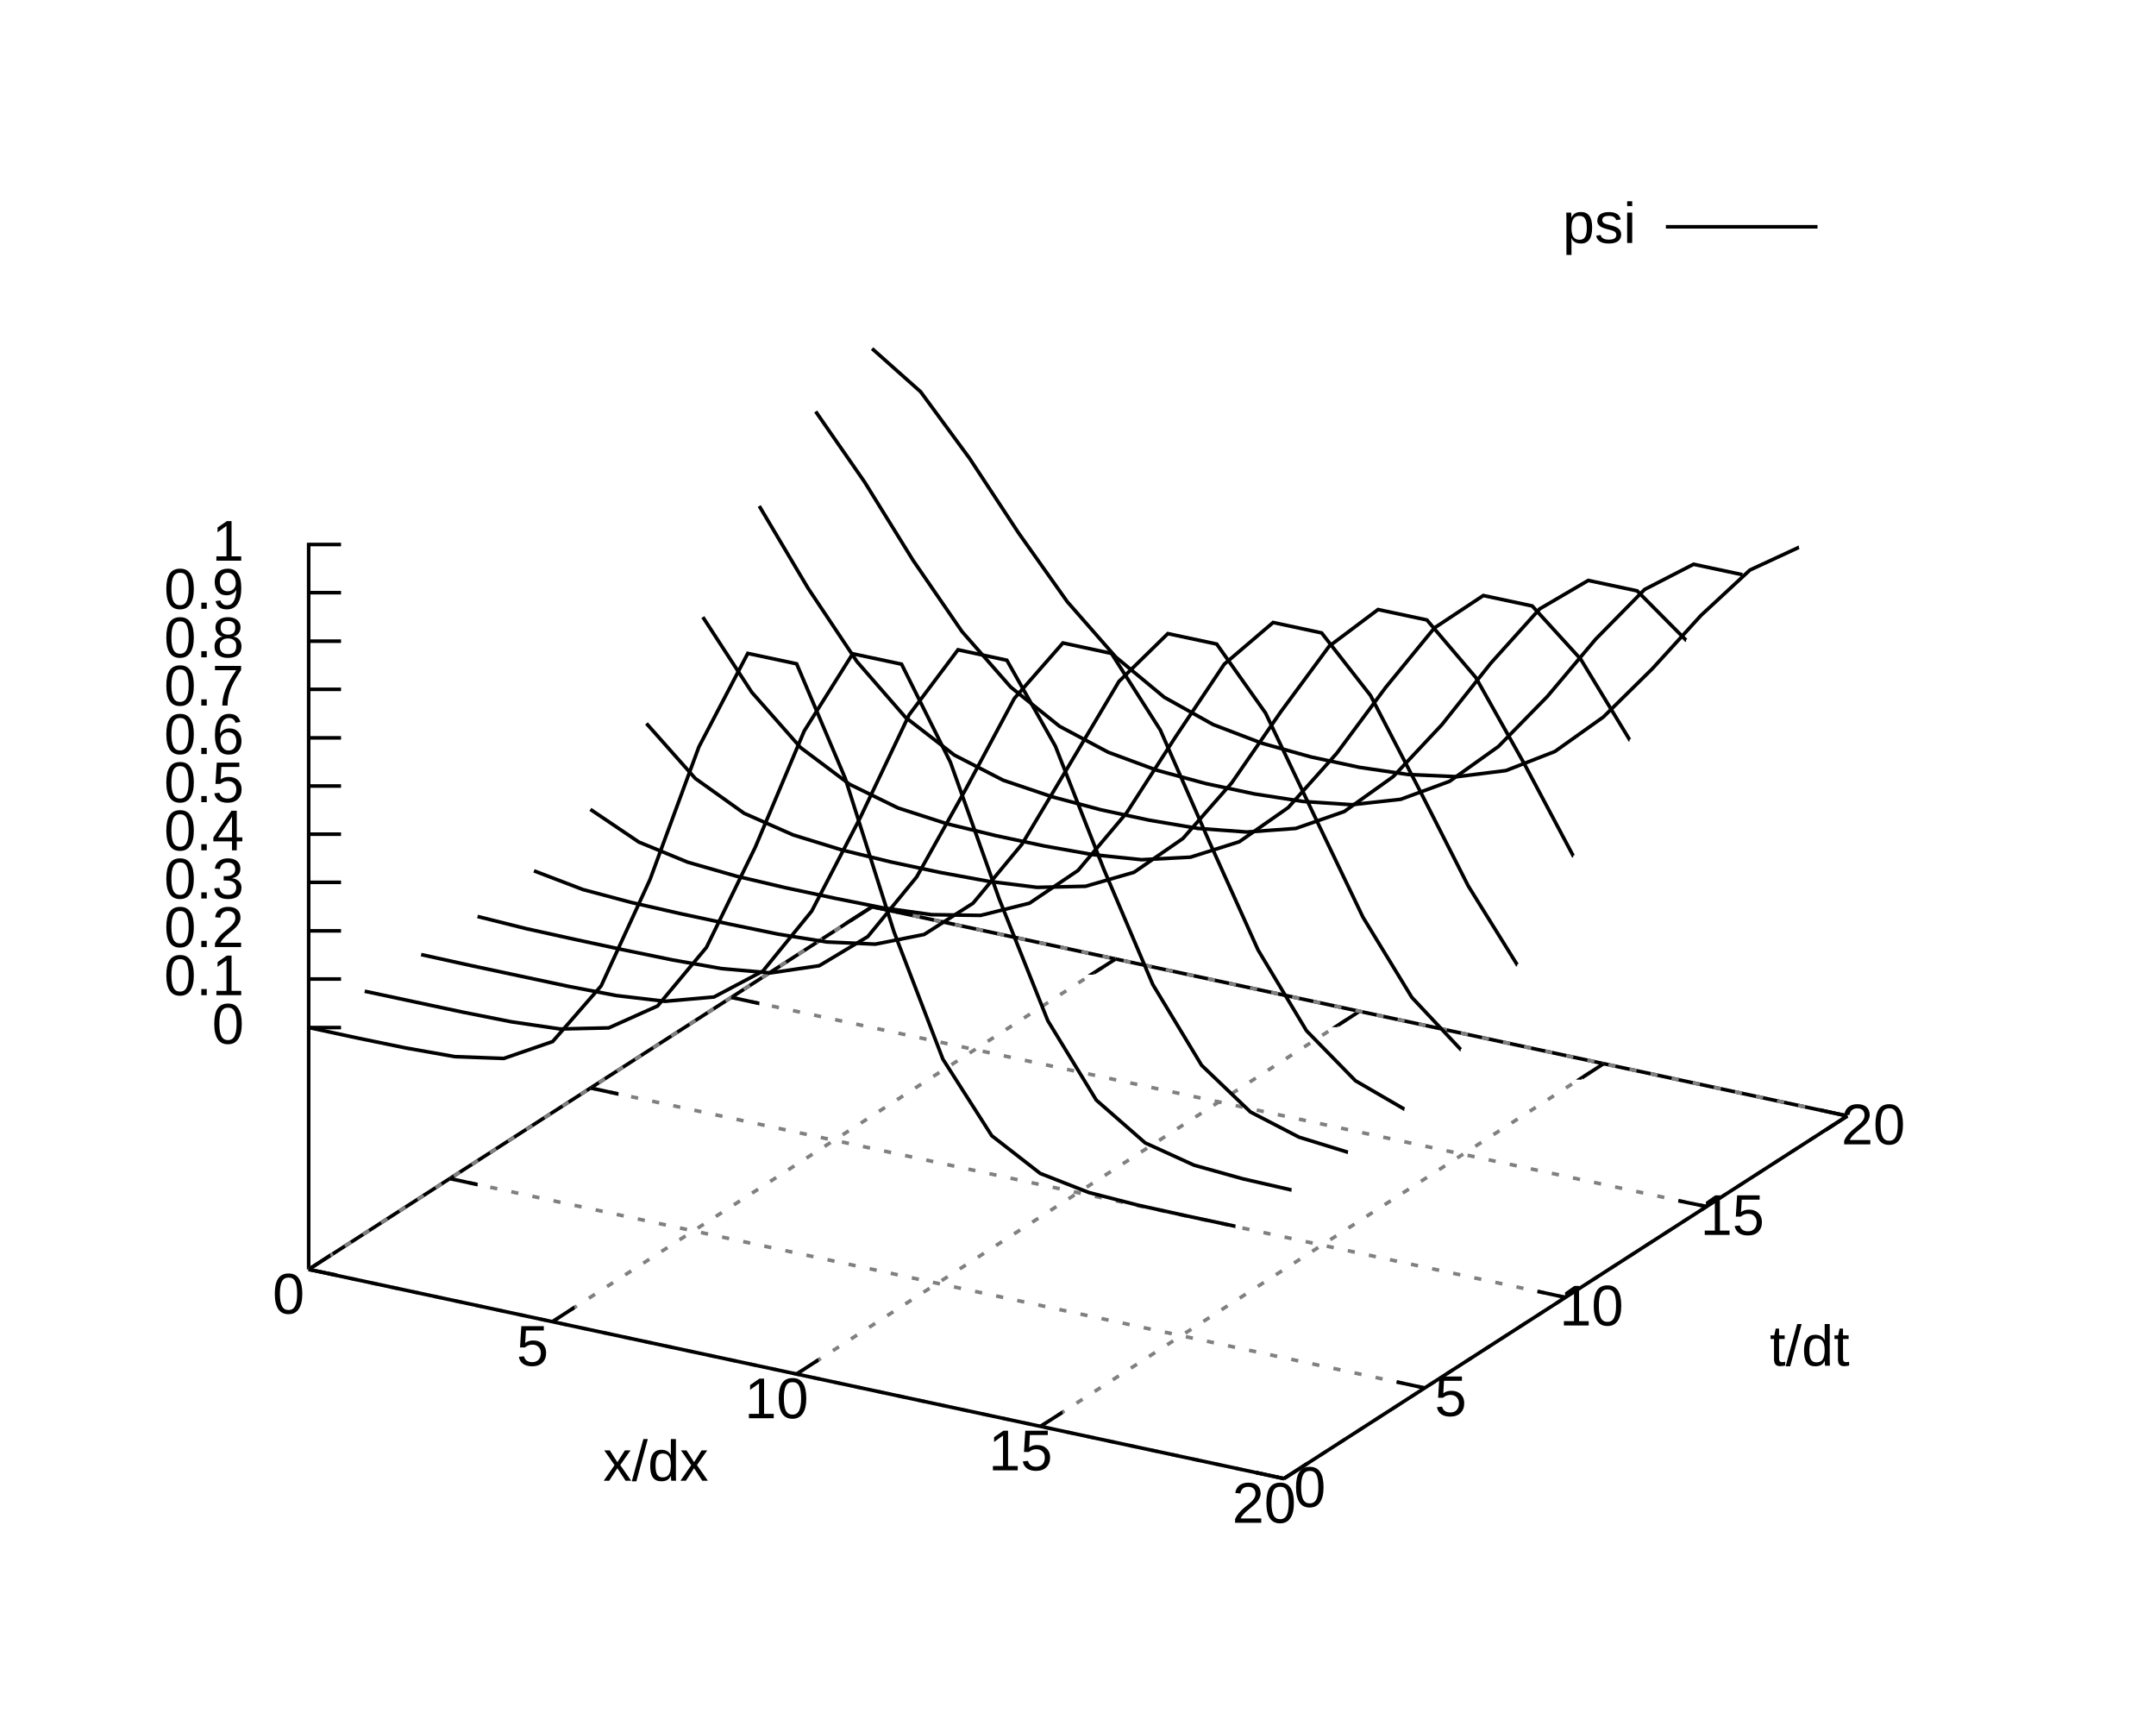
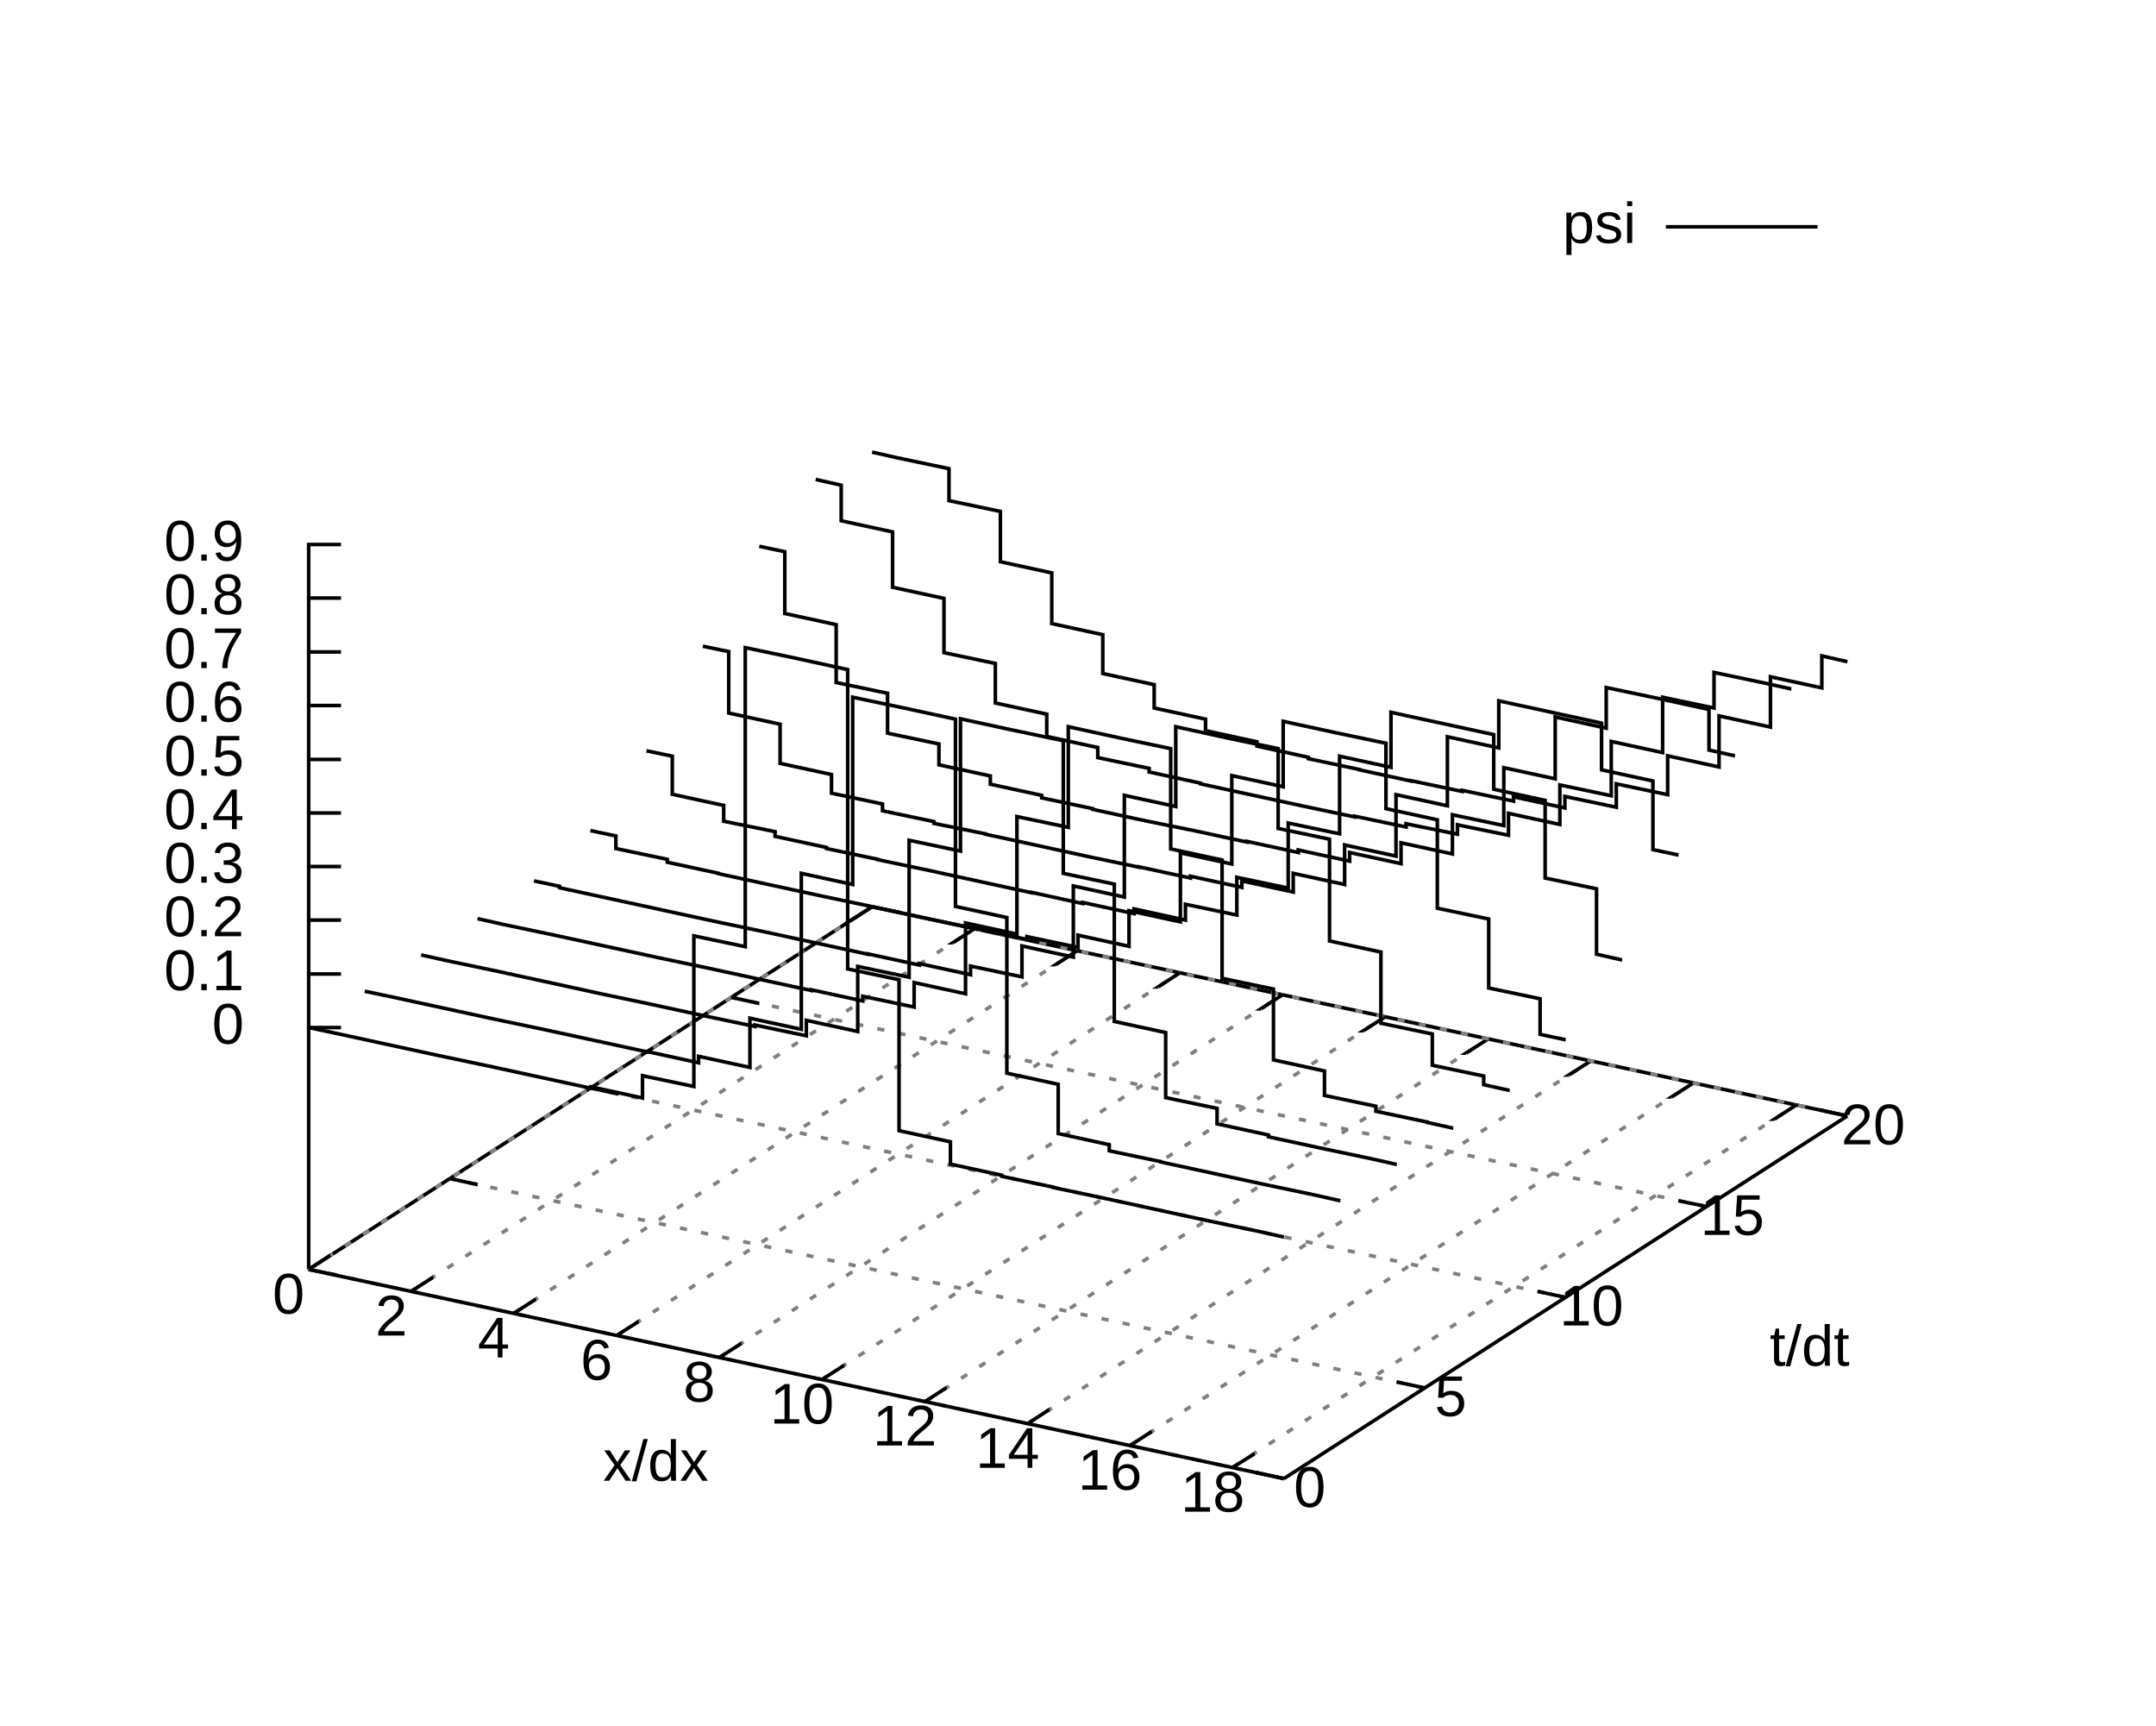
<svg xmlns="http://www.w3.org/2000/svg" xmlns:xlink="http://www.w3.org/1999/xlink" viewBox="0 0 600 480">
  <g id="gnuplot_canvas">
    <rect x="0" y="0" width="600" height="480" fill="none" />
    <defs>
      <circle id="gpDot" r="0.5" stroke-width="0.5" />
      <path id="gpPt0" stroke-width="0.222" stroke="currentColor" d="M-1,0 h2 M0,-1 v2" />
      <path id="gpPt1" stroke-width="0.222" stroke="currentColor" d="M-1,-1 L1,1 M1,-1 L-1,1" />
      <path id="gpPt2" stroke-width="0.222" stroke="currentColor" d="M-1,0 L1,0 M0,-1 L0,1 M-1,-1 L1,1 M-1,1 L1,-1" />
      <rect id="gpPt3" stroke-width="0.222" stroke="currentColor" x="-1" y="-1" width="2" height="2" />
      <rect id="gpPt4" stroke-width="0.222" stroke="currentColor" fill="currentColor" x="-1" y="-1" width="2" height="2" />
      <circle id="gpPt5" stroke-width="0.222" stroke="currentColor" cx="0" cy="0" r="1" />
      <use xlink:href="#gpPt5" id="gpPt6" fill="currentColor" stroke="none" />
      <path id="gpPt7" stroke-width="0.222" stroke="currentColor" d="M0,-1.33 L-1.33,0.67 L1.33,0.67 z" />
      <use xlink:href="#gpPt7" id="gpPt8" fill="currentColor" stroke="none" />
      <use xlink:href="#gpPt7" id="gpPt9" stroke="currentColor" transform="rotate(180)" />
      <use xlink:href="#gpPt9" id="gpPt10" fill="currentColor" stroke="none" />
      <use xlink:href="#gpPt3" id="gpPt11" stroke="currentColor" transform="rotate(45)" />
      <use xlink:href="#gpPt11" id="gpPt12" fill="currentColor" stroke="none" />
    </defs>
    <g style="fill:none; color:white; stroke:currentColor; stroke-width:1.00; stroke-linecap:butt; stroke-linejoin:miter">
</g>
    <g style="fill:none; color:black; stroke:currentColor; stroke-width:1.00; stroke-linecap:butt; stroke-linejoin:miter">
      <path stroke="black" d="M85.9,353.2 L242.7,252.3 M514.1,310.5 L242.7,252.3 M85.9,353.2 L85.9,151.5  h0.01" />
    </g>
    <g style="fill:none; color:gray; stroke:currentColor; stroke-width:1.00; stroke-linecap:butt; stroke-linejoin:miter">
      <path stroke="gray" stroke-dasharray=" 2,4" class="gridline" d="M85.9,353.2 L242.7,252.3  h0.01" />
    </g>
    <g style="fill:none; color:black; stroke:currentColor; stroke-width:1.00; stroke-linecap:butt; stroke-linejoin:miter">
      <path stroke="black" d="M85.9,353.2 L91.9,349.3  h0.01" />
      <g transform="translate(80.3,365.5)" style="stroke:none; fill:black; font-family:Arial; font-size:12.00pt; text-anchor:middle">
        <text> 0</text>
      </g>
      <path stroke="black" d="M242.7,252.3 L236.6,256.2  h0.01" />
    </g>
    <g style="fill:none; color:gray; stroke:currentColor; stroke-width:1.00; stroke-linecap:butt; stroke-linejoin:miter">
-       <path stroke="gray" stroke-dasharray=" 2,4" class="gridline" d="M153.8,367.7 L310.5,266.8  h0.01" />
-     </g>
-     <g style="fill:none; color:black; stroke:currentColor; stroke-width:1.00; stroke-linecap:butt; stroke-linejoin:miter">
-       <path stroke="black" d="M153.8,367.7 L159.8,363.8  h0.01" />
-       <g transform="translate(148.2,380.0)" style="stroke:none; fill:black; font-family:Arial; font-size:12.00pt; text-anchor:middle">
-         <text> 5</text>
-       </g>
-       <path stroke="black" d="M310.5,266.8 L304.4,270.7  h0.01" />
-     </g>
-     <g style="fill:none; color:gray; stroke:currentColor; stroke-width:1.00; stroke-linecap:butt; stroke-linejoin:miter">
-       <path stroke="gray" stroke-dasharray=" 2,4" class="gridline" d="M221.7,382.3 L378.3,281.4  h0.01" />
-     </g>
-     <g style="fill:none; color:black; stroke:currentColor; stroke-width:1.00; stroke-linecap:butt; stroke-linejoin:miter">
-       <path stroke="black" d="M221.7,382.3 L227.7,378.4  h0.01" />
-       <g transform="translate(216.1,394.6)" style="stroke:none; fill:black; font-family:Arial; font-size:12.00pt; text-anchor:middle">
+       <path stroke="gray" stroke-dasharray=" 2,4" class="gridline" d="M114.4,359.3 L271.2,258.4  h0.01" />
+     </g>
+     <g style="fill:none; color:black; stroke:currentColor; stroke-width:1.00; stroke-linecap:butt; stroke-linejoin:miter">
+       <path stroke="black" d="M114.4,359.3 L120.5,355.4  h0.01" />
+       <g transform="translate(108.9,371.6)" style="stroke:none; fill:black; font-family:Arial; font-size:12.00pt; text-anchor:middle">
+         <text> 2</text>
+       </g>
+       <path stroke="black" d="M271.2,258.4 L265.2,262.3  h0.01" />
+     </g>
+     <g style="fill:none; color:gray; stroke:currentColor; stroke-width:1.00; stroke-linecap:butt; stroke-linejoin:miter">
+       <path stroke="gray" stroke-dasharray=" 2,4" class="gridline" d="M143.0,365.4 L299.8,264.5  h0.01" />
+     </g>
+     <g style="fill:none; color:black; stroke:currentColor; stroke-width:1.00; stroke-linecap:butt; stroke-linejoin:miter">
+       <path stroke="black" d="M143.0,365.4 L149.1,361.5  h0.01" />
+       <g transform="translate(137.4,377.7)" style="stroke:none; fill:black; font-family:Arial; font-size:12.00pt; text-anchor:middle">
+         <text> 4</text>
+       </g>
+       <path stroke="black" d="M299.8,264.5 L293.8,268.4  h0.01" />
+     </g>
+     <g style="fill:none; color:gray; stroke:currentColor; stroke-width:1.00; stroke-linecap:butt; stroke-linejoin:miter">
+       <path stroke="gray" stroke-dasharray=" 2,4" class="gridline" d="M171.6,371.6 L328.3,270.7  h0.01" />
+     </g>
+     <g style="fill:none; color:black; stroke:currentColor; stroke-width:1.00; stroke-linecap:butt; stroke-linejoin:miter">
+       <path stroke="black" d="M171.6,371.6 L177.7,367.7  h0.01" />
+       <g transform="translate(166.0,383.9)" style="stroke:none; fill:black; font-family:Arial; font-size:12.00pt; text-anchor:middle">
+         <text> 6</text>
+       </g>
+       <path stroke="black" d="M328.3,270.7 L322.3,274.6  h0.01" />
+     </g>
+     <g style="fill:none; color:gray; stroke:currentColor; stroke-width:1.00; stroke-linecap:butt; stroke-linejoin:miter">
+       <path stroke="gray" stroke-dasharray=" 2,4" class="gridline" d="M200.2,377.7 L356.9,276.8  h0.01" />
+     </g>
+     <g style="fill:none; color:black; stroke:currentColor; stroke-width:1.00; stroke-linecap:butt; stroke-linejoin:miter">
+       <path stroke="black" d="M200.2,377.7 L206.3,373.8  h0.01" />
+       <g transform="translate(194.6,390.0)" style="stroke:none; fill:black; font-family:Arial; font-size:12.00pt; text-anchor:middle">
+         <text> 8</text>
+       </g>
+       <path stroke="black" d="M356.9,276.8 L350.9,280.7  h0.01" />
+     </g>
+     <g style="fill:none; color:gray; stroke:currentColor; stroke-width:1.00; stroke-linecap:butt; stroke-linejoin:miter">
+       <path stroke="gray" stroke-dasharray=" 2,4" class="gridline" d="M228.8,383.8 L385.5,282.9  h0.01" />
+     </g>
+     <g style="fill:none; color:black; stroke:currentColor; stroke-width:1.00; stroke-linecap:butt; stroke-linejoin:miter">
+       <path stroke="black" d="M228.8,383.8 L234.9,379.9  h0.01" />
+       <g transform="translate(223.2,396.1)" style="stroke:none; fill:black; font-family:Arial; font-size:12.00pt; text-anchor:middle">
        <text> 10</text>
      </g>
-       <path stroke="black" d="M378.3,281.4 L372.3,285.3  h0.01" />
-     </g>
-     <g style="fill:none; color:gray; stroke:currentColor; stroke-width:1.00; stroke-linecap:butt; stroke-linejoin:miter">
-       <path stroke="gray" stroke-dasharray=" 2,4" class="gridline" d="M289.5,396.9 L446.2,296.0  h0.01" />
-     </g>
-     <g style="fill:none; color:black; stroke:currentColor; stroke-width:1.00; stroke-linecap:butt; stroke-linejoin:miter">
-       <path stroke="black" d="M289.5,396.9 L295.6,393.0  h0.01" />
-       <g transform="translate(284.0,409.1)" style="stroke:none; fill:black; font-family:Arial; font-size:12.00pt; text-anchor:middle">
-         <text> 15</text>
-       </g>
-       <path stroke="black" d="M446.2,296.0 L440.2,299.9  h0.01" />
-     </g>
-     <g style="fill:none; color:gray; stroke:currentColor; stroke-width:1.00; stroke-linecap:butt; stroke-linejoin:miter">
-       <path stroke="gray" stroke-dasharray=" 2,4" class="gridline" d="M357.3,411.4 L514.1,310.5  h0.01" />
-     </g>
-     <g style="fill:none; color:black; stroke:currentColor; stroke-width:1.00; stroke-linecap:butt; stroke-linejoin:miter">
-       <path stroke="black" d="M357.3,411.4 L363.4,407.5  h0.01" />
-       <g transform="translate(351.8,423.7)" style="stroke:none; fill:black; font-family:Arial; font-size:12.00pt; text-anchor:middle">
-         <text> 20</text>
-       </g>
-       <path stroke="black" d="M514.1,310.5 L508.1,314.4  h0.01" />
+       <path stroke="black" d="M385.5,282.9 L379.4,286.8  h0.01" />
+     </g>
+     <g style="fill:none; color:gray; stroke:currentColor; stroke-width:1.00; stroke-linecap:butt; stroke-linejoin:miter">
+       <path stroke="gray" stroke-dasharray=" 2,4" class="gridline" d="M257.4,390.0 L414.1,289.1  h0.01" />
+     </g>
+     <g style="fill:none; color:black; stroke:currentColor; stroke-width:1.00; stroke-linecap:butt; stroke-linejoin:miter">
+       <path stroke="black" d="M257.4,390.0 L263.4,386.1  h0.01" />
+       <g transform="translate(251.8,402.2)" style="stroke:none; fill:black; font-family:Arial; font-size:12.00pt; text-anchor:middle">
+         <text> 12</text>
+       </g>
+       <path stroke="black" d="M414.1,289.1 L408.0,293.0  h0.01" />
+     </g>
+     <g style="fill:none; color:gray; stroke:currentColor; stroke-width:1.00; stroke-linecap:butt; stroke-linejoin:miter">
+       <path stroke="gray" stroke-dasharray=" 2,4" class="gridline" d="M286.0,396.1 L442.7,295.2  h0.01" />
+     </g>
+     <g style="fill:none; color:black; stroke:currentColor; stroke-width:1.00; stroke-linecap:butt; stroke-linejoin:miter">
+       <path stroke="black" d="M286.0,396.1 L292.0,392.2  h0.01" />
+       <g transform="translate(280.4,408.4)" style="stroke:none; fill:black; font-family:Arial; font-size:12.00pt; text-anchor:middle">
+         <text> 14</text>
+       </g>
+       <path stroke="black" d="M442.7,295.2 L436.6,299.1  h0.01" />
+     </g>
+     <g style="fill:none; color:gray; stroke:currentColor; stroke-width:1.00; stroke-linecap:butt; stroke-linejoin:miter">
+       <path stroke="gray" stroke-dasharray=" 2,4" class="gridline" d="M314.5,402.2 L471.3,301.3  h0.01" />
+     </g>
+     <g style="fill:none; color:black; stroke:currentColor; stroke-width:1.00; stroke-linecap:butt; stroke-linejoin:miter">
+       <path stroke="black" d="M314.5,402.2 L320.5,398.3  h0.01" />
+       <g transform="translate(308.9,414.5)" style="stroke:none; fill:black; font-family:Arial; font-size:12.00pt; text-anchor:middle">
+         <text> 16</text>
+       </g>
+       <path stroke="black" d="M471.3,301.3 L465.2,305.2  h0.01" />
+     </g>
+     <g style="fill:none; color:gray; stroke:currentColor; stroke-width:1.00; stroke-linecap:butt; stroke-linejoin:miter">
+       <path stroke="gray" stroke-dasharray=" 2,4" class="gridline" d="M343.0,408.3 L499.8,307.5  h0.01" />
+     </g>
+     <g style="fill:none; color:black; stroke:currentColor; stroke-width:1.00; stroke-linecap:butt; stroke-linejoin:miter">
+       <path stroke="black" d="M343.0,408.3 L349.1,404.5  h0.01" />
+       <g transform="translate(337.5,420.6)" style="stroke:none; fill:black; font-family:Arial; font-size:12.00pt; text-anchor:middle">
+         <text> 18</text>
+       </g>
+       <path stroke="black" d="M499.8,307.5 L493.8,311.4  h0.01" />
    </g>
    <g style="fill:none; color:gray; stroke:currentColor; stroke-width:1.00; stroke-linecap:butt; stroke-linejoin:miter">
      <path stroke="gray" stroke-dasharray=" 2,4" class="gridline" d="M357.3,411.4 L85.9,353.2  h0.01" />
    </g>
    <g style="fill:none; color:black; stroke:currentColor; stroke-width:1.00; stroke-linecap:butt; stroke-linejoin:miter">
      <path stroke="black" d="M357.3,411.4 L349.5,409.7  h0.01" />
      <g transform="translate(364.5,419.3)" style="stroke:none; fill:black; font-family:Arial; font-size:12.00pt; text-anchor:middle">
        <text> 0</text>
      </g>
      <path stroke="black" d="M85.9,353.2 L93.7,354.8  h0.01" />
    </g>
    <g style="fill:none; color:gray; stroke:currentColor; stroke-width:1.00; stroke-linecap:butt; stroke-linejoin:miter">
      <path stroke="gray" stroke-dasharray=" 2,4" class="gridline" d="M396.5,386.2 L125.1,327.9  h0.01" />
    </g>
    <g style="fill:none; color:black; stroke:currentColor; stroke-width:1.00; stroke-linecap:butt; stroke-linejoin:miter">
      <path stroke="black" d="M396.5,386.2 L388.7,384.5  h0.01" />
      <g transform="translate(403.7,394.0)" style="stroke:none; fill:black; font-family:Arial; font-size:12.00pt; text-anchor:middle">
        <text> 5</text>
      </g>
      <path stroke="black" d="M125.1,327.9 L132.9,329.6  h0.01" />
    </g>
    <g style="fill:none; color:gray; stroke:currentColor; stroke-width:1.00; stroke-linecap:butt; stroke-linejoin:miter">
      <path stroke="gray" stroke-dasharray=" 2,4" class="gridline" d="M435.7,361.0 L164.3,302.7  h0.01" />
    </g>
    <g style="fill:none; color:black; stroke:currentColor; stroke-width:1.00; stroke-linecap:butt; stroke-linejoin:miter">
      <path stroke="black" d="M435.7,361.0 L427.9,359.3  h0.01" />
      <g transform="translate(442.9,368.8)" style="stroke:none; fill:black; font-family:Arial; font-size:12.00pt; text-anchor:middle">
        <text> 10</text>
      </g>
      <path stroke="black" d="M164.3,302.7 L172.1,304.4  h0.01" />
    </g>
    <g style="fill:none; color:gray; stroke:currentColor; stroke-width:1.00; stroke-linecap:butt; stroke-linejoin:miter">
      <path stroke="gray" stroke-dasharray=" 2,4" class="gridline" d="M474.9,335.7 L203.5,277.5  h0.01" />
    </g>
    <g style="fill:none; color:black; stroke:currentColor; stroke-width:1.00; stroke-linecap:butt; stroke-linejoin:miter">
      <path stroke="black" d="M474.9,335.7 L467.1,334.1  h0.01" />
      <g transform="translate(482.1,343.6)" style="stroke:none; fill:black; font-family:Arial; font-size:12.00pt; text-anchor:middle">
        <text> 15</text>
      </g>
      <path stroke="black" d="M203.5,277.5 L211.3,279.2  h0.01" />
    </g>
    <g style="fill:none; color:gray; stroke:currentColor; stroke-width:1.00; stroke-linecap:butt; stroke-linejoin:miter">
      <path stroke="gray" stroke-dasharray=" 2,4" class="gridline" d="M514.1,310.5 L242.7,252.3  h0.01" />
    </g>
    <g style="fill:none; color:black; stroke:currentColor; stroke-width:1.00; stroke-linecap:butt; stroke-linejoin:miter">
      <path stroke="black" d="M514.1,310.5 L506.3,308.8  h0.01" />
      <g transform="translate(521.3,318.4)" style="stroke:none; fill:black; font-family:Arial; font-size:12.00pt; text-anchor:middle">
        <text> 20</text>
      </g>
      <path stroke="black" d="M242.7,252.3 L250.5,253.9 M85.9,285.9 L94.9,285.9  h0.01" />
      <g transform="translate(67.9,290.4)" style="stroke:none; fill:black; font-family:Arial; font-size:12.00pt; text-anchor:end">
        <text> 0</text>
      </g>
-       <path stroke="black" d="M85.9,272.4 L94.9,272.4  h0.01" />
-       <g transform="translate(67.9,276.9)" style="stroke:none; fill:black; font-family:Arial; font-size:12.00pt; text-anchor:end">
+       <path stroke="black" d="M85.9,271.0 L94.9,271.0  h0.01" />
+       <g transform="translate(67.9,275.5)" style="stroke:none; fill:black; font-family:Arial; font-size:12.00pt; text-anchor:end">
        <text> 0.1</text>
      </g>
-       <path stroke="black" d="M85.9,259.0 L94.9,259.0  h0.01" />
-       <g transform="translate(67.9,263.5)" style="stroke:none; fill:black; font-family:Arial; font-size:12.00pt; text-anchor:end">
+       <path stroke="black" d="M85.9,256.0 L94.9,256.0  h0.01" />
+       <g transform="translate(67.9,260.5)" style="stroke:none; fill:black; font-family:Arial; font-size:12.00pt; text-anchor:end">
        <text> 0.2</text>
      </g>
-       <path stroke="black" d="M85.9,245.5 L94.9,245.5  h0.01" />
-       <g transform="translate(67.9,250.0)" style="stroke:none; fill:black; font-family:Arial; font-size:12.00pt; text-anchor:end">
+       <path stroke="black" d="M85.9,241.1 L94.9,241.1  h0.01" />
+       <g transform="translate(67.9,245.6)" style="stroke:none; fill:black; font-family:Arial; font-size:12.00pt; text-anchor:end">
        <text> 0.3</text>
      </g>
-       <path stroke="black" d="M85.9,232.1 L94.9,232.1  h0.01" />
-       <g transform="translate(67.9,236.6)" style="stroke:none; fill:black; font-family:Arial; font-size:12.00pt; text-anchor:end">
+       <path stroke="black" d="M85.9,226.2 L94.9,226.2  h0.01" />
+       <g transform="translate(67.9,230.7)" style="stroke:none; fill:black; font-family:Arial; font-size:12.00pt; text-anchor:end">
        <text> 0.4</text>
      </g>
-       <path stroke="black" d="M85.9,218.7 L94.9,218.7  h0.01" />
-       <g transform="translate(67.9,223.2)" style="stroke:none; fill:black; font-family:Arial; font-size:12.00pt; text-anchor:end">
+       <path stroke="black" d="M85.9,211.3 L94.9,211.3  h0.01" />
+       <g transform="translate(67.9,215.8)" style="stroke:none; fill:black; font-family:Arial; font-size:12.00pt; text-anchor:end">
        <text> 0.5</text>
      </g>
-       <path stroke="black" d="M85.9,205.3 L94.9,205.3  h0.01" />
-       <g transform="translate(67.9,209.8)" style="stroke:none; fill:black; font-family:Arial; font-size:12.00pt; text-anchor:end">
+       <path stroke="black" d="M85.9,196.3 L94.9,196.3  h0.01" />
+       <g transform="translate(67.9,200.8)" style="stroke:none; fill:black; font-family:Arial; font-size:12.00pt; text-anchor:end">
        <text> 0.6</text>
      </g>
-       <path stroke="black" d="M85.9,191.8 L94.9,191.8  h0.01" />
-       <g transform="translate(67.9,196.3)" style="stroke:none; fill:black; font-family:Arial; font-size:12.00pt; text-anchor:end">
+       <path stroke="black" d="M85.9,181.4 L94.9,181.4  h0.01" />
+       <g transform="translate(67.9,185.9)" style="stroke:none; fill:black; font-family:Arial; font-size:12.00pt; text-anchor:end">
        <text> 0.7</text>
      </g>
-       <path stroke="black" d="M85.9,178.4 L94.9,178.4  h0.01" />
-       <g transform="translate(67.9,182.9)" style="stroke:none; fill:black; font-family:Arial; font-size:12.00pt; text-anchor:end">
+       <path stroke="black" d="M85.9,166.4 L94.9,166.4  h0.01" />
+       <g transform="translate(67.9,170.9)" style="stroke:none; fill:black; font-family:Arial; font-size:12.00pt; text-anchor:end">
        <text> 0.8</text>
-       </g>
-       <path stroke="black" d="M85.9,164.9 L94.9,164.9  h0.01" />
-       <g transform="translate(67.9,169.4)" style="stroke:none; fill:black; font-family:Arial; font-size:12.00pt; text-anchor:end">
-         <text> 0.9</text>
      </g>
      <path stroke="black" d="M85.9,151.5 L94.9,151.5  h0.01" />
      <g transform="translate(67.9,156.0)" style="stroke:none; fill:black; font-family:Arial; font-size:12.00pt; text-anchor:end">
-         <text> 1</text>
+         <text> 0.9</text>
      </g>
    </g>
    <g id="gnuplot_plot_1">
      <g style="fill:none; color:red; stroke:currentColor; stroke-width:1.00; stroke-linecap:butt; stroke-linejoin:miter">
</g>
    </g>
    <g id="gnuplot_plot_2">
      <g transform="translate(455.3,67.6)" style="stroke:none; fill:black; font-family:Arial; font-size:12.00pt; text-anchor:end">
        <text>psi</text>
      </g>
      <g style="fill:none; color:black; stroke:currentColor; stroke-width:1.00; stroke-linecap:butt; stroke-linejoin:miter">
-         <path stroke="black" d="M463.6,63.1 L505.8,63.1 M85.9,285.9 L99.4,288.8 L113.0,291.6 L126.6,294.0 L140.2,294.5 L153.8,289.8    L167.3,274.3 L180.9,244.7 L194.5,207.8 L208.1,181.8 L221.7,184.7 L235.2,216.5 L248.8,259.3 L262.4,294.7    L276.0,316.0 L289.5,326.5 L303.0,331.8 L316.6,335.3 L330.2,338.3 L343.8,341.2  h0.01" />
+         <path stroke="black" d="M463.6,63.1 L505.8,63.1 M85.9,285.9 L93.0,287.4 L107.3,290.5 L121.6,293.6 L135.9,296.6 L150.2,299.7    L164.5,302.8 L164.5,302.4 L178.8,305.5 L178.8,299.3 L193.1,302.3 L193.1,260.4 L207.4,263.4 L207.4,180.2    L221.7,183.2 L235.9,186.3 L235.9,269.6 L250.2,272.6 L250.2,314.6 L264.5,317.7 L264.5,323.9 L278.8,327.0    L278.8,327.3 L293.1,330.3 L293.1,330.4 L307.3,333.4 L321.6,336.5 L335.9,339.6 L350.2,342.6 L357.3,344.2     h0.01" />
      </g>
    </g>
    <g id="gnuplot_plot_3">
      <g style="fill:none; color:black; stroke:currentColor; stroke-width:1.00; stroke-linecap:butt; stroke-linejoin:miter">
-         <path stroke="black" d="M101.5,275.8 L115.1,278.7 L128.7,281.6 L142.3,284.3 L155.9,286.3 L169.4,286.0 L183.0,279.9 L196.6,263.6    L210.2,235.7 L223.8,203.4 L237.3,181.9 L250.9,184.8 L264.5,212.1 L278.1,250.2 L291.6,284.0 L305.1,306.1    L318.7,318.0 L332.3,324.2 L345.9,328.0 L359.4,331.1  h0.01" />
+         <path stroke="black" d="M101.5,275.8 L108.7,277.3 L123.0,280.4 L137.3,283.5 L151.6,286.5 L165.9,289.6 L180.2,292.7 L180.2,292.6    L194.4,295.7 L194.4,293.9 L208.7,297.0 L208.7,283.3 L223.0,286.4 L223.0,243.0 L237.3,246.1 L237.3,194.0    L251.6,197.0 L265.9,200.1 L265.9,252.2 L280.2,255.3 L280.2,298.6 L294.5,301.7 L294.5,315.4 L308.7,318.5    L308.7,320.2 L323.0,323.2 L323.0,323.3 L337.3,326.4 L351.6,329.5 L365.9,332.5 L373.0,334.1  h0.01" />
      </g>
    </g>
    <g id="gnuplot_plot_4">
      <g style="fill:none; color:black; stroke:currentColor; stroke-width:1.00; stroke-linecap:butt; stroke-linejoin:miter">
-         <path stroke="black" d="M117.2,265.6 L130.8,268.6 L144.4,271.5 L158.0,274.4 L171.5,277.0 L185.1,278.6 L198.7,277.4 L212.3,270.2    L225.9,253.5 L239.4,227.5 L253.0,198.9 L266.6,180.8 L280.2,183.7 L293.7,207.6 L307.2,241.9 L320.8,273.9    L334.4,296.4 L348.0,309.4 L361.5,316.4 L375.1,320.6  h0.01" />
+         <path stroke="black" d="M117.2,265.7 L124.4,267.3 L138.7,270.3 L153.0,273.4 L167.2,276.5 L181.5,279.5 L195.8,282.6 L210.1,285.6    L210.1,285.2 L224.4,288.2 L224.4,283.9 L238.7,287.0 L238.7,268.9 L253.0,271.9 L253.0,233.8 L267.3,236.8    L267.3,200.0 L281.6,203.1 L295.9,206.1 L295.9,243.0 L310.1,246.0 L310.1,284.2 L324.4,287.3 L324.4,305.4    L338.7,308.4 L338.7,312.7 L353.0,315.8 L353.0,316.3 L367.3,319.4 L381.6,322.4 L388.7,324.0  h0.01" />
      </g>
    </g>
    <g id="gnuplot_plot_5">
      <g style="fill:none; color:black; stroke:currentColor; stroke-width:1.00; stroke-linecap:butt; stroke-linejoin:miter">
-         <path stroke="black" d="M132.9,255.0 L146.5,258.4 L160.1,261.4 L173.6,264.3 L187.2,267.1 L200.8,269.5 L214.4,270.7 L228.0,268.7    L241.5,260.6 L255.1,244.0 L268.7,219.7 L282.3,194.3 L295.8,178.9 L309.3,181.8 L322.9,203.1 L336.5,234.1    L350.1,264.3 L363.6,286.8 L377.2,300.7 L390.8,308.6  h0.01" />
+         <path stroke="black" d="M132.9,255.6 L140.0,257.2 L154.3,260.2 L168.6,263.3 L182.9,266.4 L197.2,269.4 L211.5,272.5 L225.8,275.6    L225.8,275.4 L240.1,278.5 L240.1,277.2 L254.4,280.2 L254.4,273.4 L268.7,276.5 L268.7,256.8 L283.0,259.9    L283.0,227.2 L297.3,230.2 L297.3,202.2 L311.5,205.3 L325.8,208.3 L325.8,236.2 L340.1,239.3 L340.1,272.2    L354.4,275.2 L354.4,294.9 L368.6,298.0 L368.6,304.8 L382.9,307.8 L382.9,309.2 L397.2,312.2 L397.2,312.3    L404.4,313.9  h0.01" />
      </g>
    </g>
    <g id="gnuplot_plot_6">
      <g style="fill:none; color:black; stroke:currentColor; stroke-width:1.00; stroke-linecap:butt; stroke-linejoin:miter">
-         <path stroke="black" d="M148.6,242.3 L162.2,247.5 L175.7,251.1 L189.3,254.2 L202.9,257.1 L216.5,259.9 L230.1,262.1 L243.6,262.7    L257.2,260.0 L270.8,251.3 L284.4,234.9 L297.9,212.3 L311.4,189.6 L325.0,176.3 L338.6,179.2 L352.2,198.4    L365.7,226.8 L379.3,255.2 L392.9,277.5 L406.5,292.0  h0.01" />
+         <path stroke="black" d="M148.6,245.1 L155.7,246.6 L155.7,247.0 L170.0,250.1 L184.3,253.2 L198.6,256.3 L212.9,259.3 L227.2,262.4    L241.5,265.5 L241.5,265.4 L255.8,268.5 L255.8,268.1 L270.1,271.2 L270.1,268.8 L284.4,271.8 L284.4,263.2    L298.7,266.3 L298.7,246.5 L312.9,249.6 L312.9,221.3 L327.2,224.4 L327.2,202.2 L341.4,205.3 L355.7,208.3    L355.7,230.5 L370.0,233.5 L370.0,261.8 L384.3,264.9 L384.3,284.7 L398.6,287.7 L398.6,296.4 L412.9,299.4    L412.9,301.8 L420.1,303.4  h0.01" />
      </g>
    </g>
    <g id="gnuplot_plot_7">
      <g style="fill:none; color:black; stroke:currentColor; stroke-width:1.00; stroke-linecap:butt; stroke-linejoin:miter">
-         <path stroke="black" d="M164.3,225.2 L177.8,234.3 L191.4,239.9 L205.0,243.8 L218.6,247.0 L232.2,249.9 L245.7,252.6 L259.3,254.5    L272.9,254.7 L286.5,251.3 L300.0,242.2 L313.5,226.2 L327.1,205.1 L340.7,184.8 L354.3,173.2 L367.8,176.1    L381.4,193.5 L395.0,219.7 L408.6,246.5 L422.2,268.4  h0.01" />
+         <path stroke="black" d="M164.3,231.1 L171.4,232.6 L171.4,236.1 L185.7,239.1 L185.7,239.9 L200.0,243.0 L200.0,243.1 L214.3,246.2    L228.6,249.3 L242.9,252.3 L257.2,255.4 L271.5,258.4 L271.5,258.3 L285.8,261.4 L285.8,260.6 L300.0,263.6    L300.0,260.2 L314.2,263.3 L314.2,253.4 L328.5,256.5 L328.5,237.3 L342.8,240.4 L342.8,215.8 L357.1,218.9    L357.1,200.7 L371.4,203.8 L385.7,206.8 L385.7,225.0 L400.0,228.1 L400.0,252.7 L414.3,255.7 L414.3,274.9    L428.6,277.9 L428.6,287.8 L435.7,289.3  h0.01" />
      </g>
    </g>
    <g id="gnuplot_plot_8">
      <g style="fill:none; color:black; stroke:currentColor; stroke-width:1.00; stroke-linecap:butt; stroke-linejoin:miter">
-         <path stroke="black" d="M179.9,201.3 L193.5,216.6 L207.1,226.3 L220.7,232.3 L234.3,236.5 L247.8,239.8 L261.4,242.7 L275.0,245.2    L288.6,246.9 L302.1,246.6 L315.6,242.7 L329.2,233.3 L342.8,217.8 L356.4,198.1 L369.9,179.8 L383.5,169.6    L397.1,172.5 L410.7,188.5 L424.3,212.7 L437.8,238.1  h0.01" />
+         <path stroke="black" d="M179.9,208.9 L187.1,210.4 L187.1,221.0 L201.4,224.1 L201.4,228.5 L215.7,231.4 L215.7,232.7 L230.0,235.8    L230.0,236.1 L244.3,239.1 L244.3,239.2 L258.6,242.2 L272.8,245.3 L287.1,248.4 L287.1,248.3 L301.3,251.4    L301.3,251.1 L315.6,254.2 L315.6,252.9 L329.9,256.0 L329.9,251.6 L344.2,254.6 L344.2,244.1 L358.5,247.1    L358.5,229.0 L372.8,232.0 L372.8,210.4 L387.1,213.5 L387.1,198.2 L401.4,201.3 L415.7,204.4 L415.7,219.6    L430.0,222.7 L430.0,244.3 L444.3,247.3 L444.3,265.5 L451.4,267.1  h0.01" />
      </g>
    </g>
    <g id="gnuplot_plot_9">
      <g style="fill:none; color:black; stroke:currentColor; stroke-width:1.00; stroke-linecap:butt; stroke-linejoin:miter">
-         <path stroke="black" d="M195.6,171.7 L209.2,192.6 L222.8,208.0 L236.4,218.2 L249.9,224.8 L263.5,229.2 L277.1,232.5 L290.7,235.4    L304.2,237.8 L317.7,239.2 L331.3,238.5 L344.9,234.2 L358.5,224.7 L372.0,209.6 L385.6,191.3 L399.2,174.7    L412.8,165.7 L426.4,168.6 L439.9,183.4 L453.5,205.8  h0.01" />
+         <path stroke="black" d="M195.6,179.8 L202.8,181.3 L202.8,198.4 L217.1,201.5 L217.1,212.4 L231.4,215.5 L231.4,220.7 L245.6,223.7    L245.6,225.6 L259.9,228.6 L259.9,229.1 L274.2,232.0 L274.2,232.1 L288.5,235.2 L302.7,238.3 L317.0,241.3    L317.0,241.2 L331.3,244.3 L331.3,243.8 L345.6,246.9 L345.6,245.1 L359.9,248.2 L359.9,243.0 L374.2,246.1    L374.2,235.1 L388.5,238.2 L388.5,221.1 L402.8,224.2 L402.8,205.0 L417.1,208.1 L417.1,195.0 L431.4,198.1    L445.7,201.2 L445.7,214.2 L460.0,217.3 L460.0,236.4 L467.1,237.9  h0.01" />
      </g>
    </g>
    <g id="gnuplot_plot_10">
      <g style="fill:none; color:black; stroke:currentColor; stroke-width:1.00; stroke-linecap:butt; stroke-linejoin:miter">
-         <path stroke="black" d="M211.3,140.8 L224.9,163.7 L238.5,184.1 L252.0,199.6 L265.6,210.1 L279.2,217.1 L292.8,221.7 L306.3,225.3    L319.8,228.2 L333.4,230.5 L347.0,231.5 L360.6,230.5 L374.1,225.8 L387.7,216.1 L401.3,201.6 L414.9,184.5    L428.5,169.4 L442.0,161.5 L455.6,164.4 L469.2,178.1  h0.01" />
+         <path stroke="black" d="M211.3,152.0 L218.4,153.5 L218.4,170.7 L232.7,173.8 L232.7,189.9 L247.0,192.9 L247.0,204.0 L261.3,207.0    L261.3,212.8 L275.6,215.9 L275.6,218.2 L289.9,221.3 L289.9,222.0 L304.1,225.0 L304.1,225.2 L318.4,228.3    L332.7,231.2 L347.0,234.3 L347.0,234.1 L361.3,237.2 L361.3,236.5 L375.6,239.6 L375.6,237.2 L389.9,240.3    L389.9,234.5 L404.2,237.6 L404.2,226.7 L418.5,229.7 L418.5,213.6 L432.8,216.7 L432.8,199.5 L447.0,202.6    L447.0,191.3 L461.3,194.3 L475.6,197.4 L475.6,208.7 L482.8,210.3  h0.01" />
      </g>
    </g>
    <g id="gnuplot_plot_11">
      <g style="fill:none; color:black; stroke:currentColor; stroke-width:1.00; stroke-linecap:butt; stroke-linejoin:miter">
-         <path stroke="black" d="M227.0,114.5 L240.6,134.1 L254.1,155.9 L267.7,175.7 L281.3,191.2 L294.9,202.1 L308.4,209.3 L321.9,214.3    L335.5,218.0 L349.1,220.9 L362.7,223.0 L376.2,223.9 L389.8,222.4 L403.4,217.4 L417.0,207.7 L430.6,193.8    L444.1,177.8 L457.7,164.0 L471.3,157.0 L484.9,159.9  h0.01" />
+         <path stroke="black" d="M227.0,133.4 L234.1,135.0 L234.1,144.9 L248.4,148.0 L248.4,163.4 L262.7,166.5 L262.7,181.6 L277.0,184.6    L277.0,195.6 L291.3,198.7 L291.3,204.9 L305.5,208.0 L305.5,210.8 L319.8,213.8 L319.8,214.8 L334.1,217.9    L334.1,218.1 L348.4,221.2 L362.7,224.3 L377.0,227.3 L377.0,227.1 L391.3,230.1 L391.3,229.2 L405.6,232.1    L405.6,229.5 L419.8,232.4 L419.8,226.3 L434.1,229.4 L434.1,218.4 L448.4,221.4 L448.4,206.3 L462.7,209.4    L462.7,194.0 L477.0,197.0 L477.0,187.1 L491.3,190.1 L498.5,191.7  h0.01" />
      </g>
    </g>
    <g id="gnuplot_plot_12">
      <g style="fill:none; color:black; stroke:currentColor; stroke-width:1.00; stroke-linecap:butt; stroke-linejoin:miter">
-         <path stroke="black" d="M242.7,97.0 L256.2,109.0 L269.8,127.5 L283.4,148.2 L297.0,167.4 L310.5,182.8 L324.0,194.0 L337.6,201.6    L351.2,206.8 L364.8,210.6 L378.3,213.5 L391.9,215.5 L405.5,216.1 L419.1,214.4 L432.7,209.1 L446.2,199.5    L459.8,186.1 L473.4,171.2 L487.0,158.6 L500.6,152.3  h0.01" />
+         <path stroke="black" d="M242.7,125.8 L249.8,127.4 L264.1,130.4 L264.1,139.3 L278.4,142.3 L278.4,156.3 L292.7,159.4 L292.7,173.5    L306.9,176.6 L306.9,187.4 L321.2,190.5 L321.2,197.0 L335.5,200.1 L335.5,203.3 L349.8,206.4 L349.8,207.6    L364.1,210.7 L364.1,211.1 L378.3,214.1 L378.3,214.2 L392.6,217.3 L392.6,217.2 L406.9,220.2 L406.9,219.9    L421.2,222.9 L421.2,221.7 L435.5,224.8 L435.5,221.6 L449.8,224.6 L449.8,218.1 L464.1,221.1 L464.1,210.3    L478.4,213.4 L478.4,199.2 L492.7,202.3 L492.7,188.3 L507.0,191.4 L507.0,182.5 L514.1,184.1  h0.01" />
      </g>
    </g>
    <g style="fill:none; color:black; stroke:currentColor; stroke-width:1.00; stroke-linecap:butt; stroke-linejoin:miter">
      <path stroke="black" d="M514.1,310.5 L357.3,411.4 M85.9,353.2 L357.3,411.4  h0.01" />
      <g transform="translate(182.5,412.0)" style="stroke:none; fill:black; font-family:Arial; font-size:12.00pt; text-anchor:middle">
        <text>x/dx</text>
      </g>
      <g transform="translate(503.6,380.0)" style="stroke:none; fill:black; font-family:Arial; font-size:12.00pt; text-anchor:middle">
        <text>t/dt</text>
      </g>
    </g>
  </g>
</svg>
